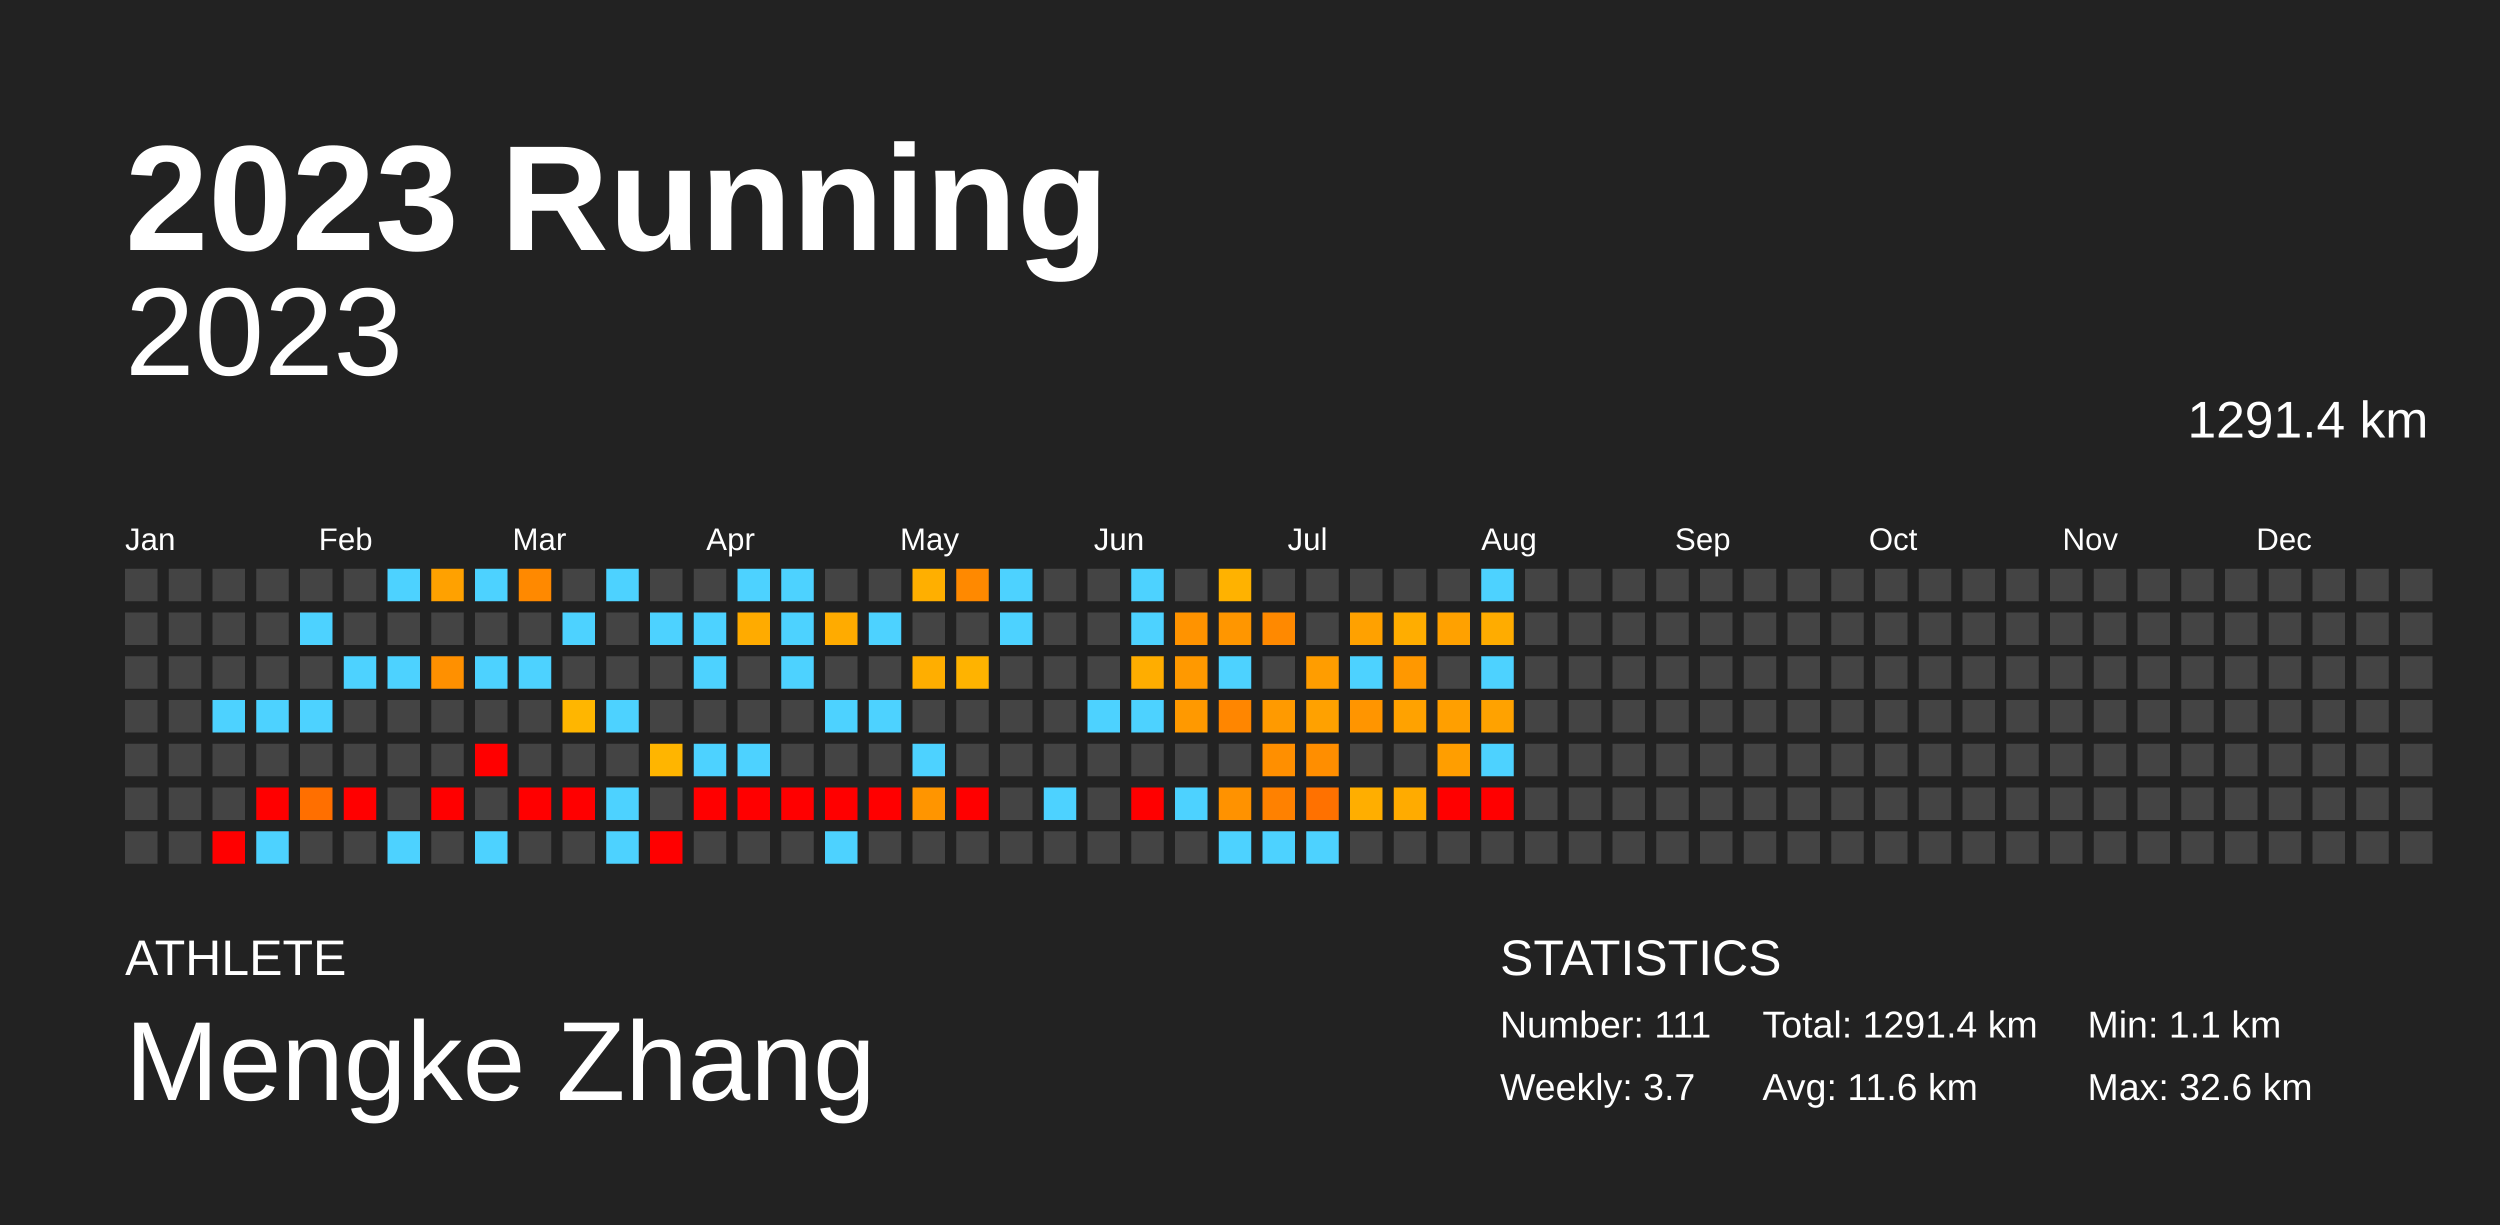
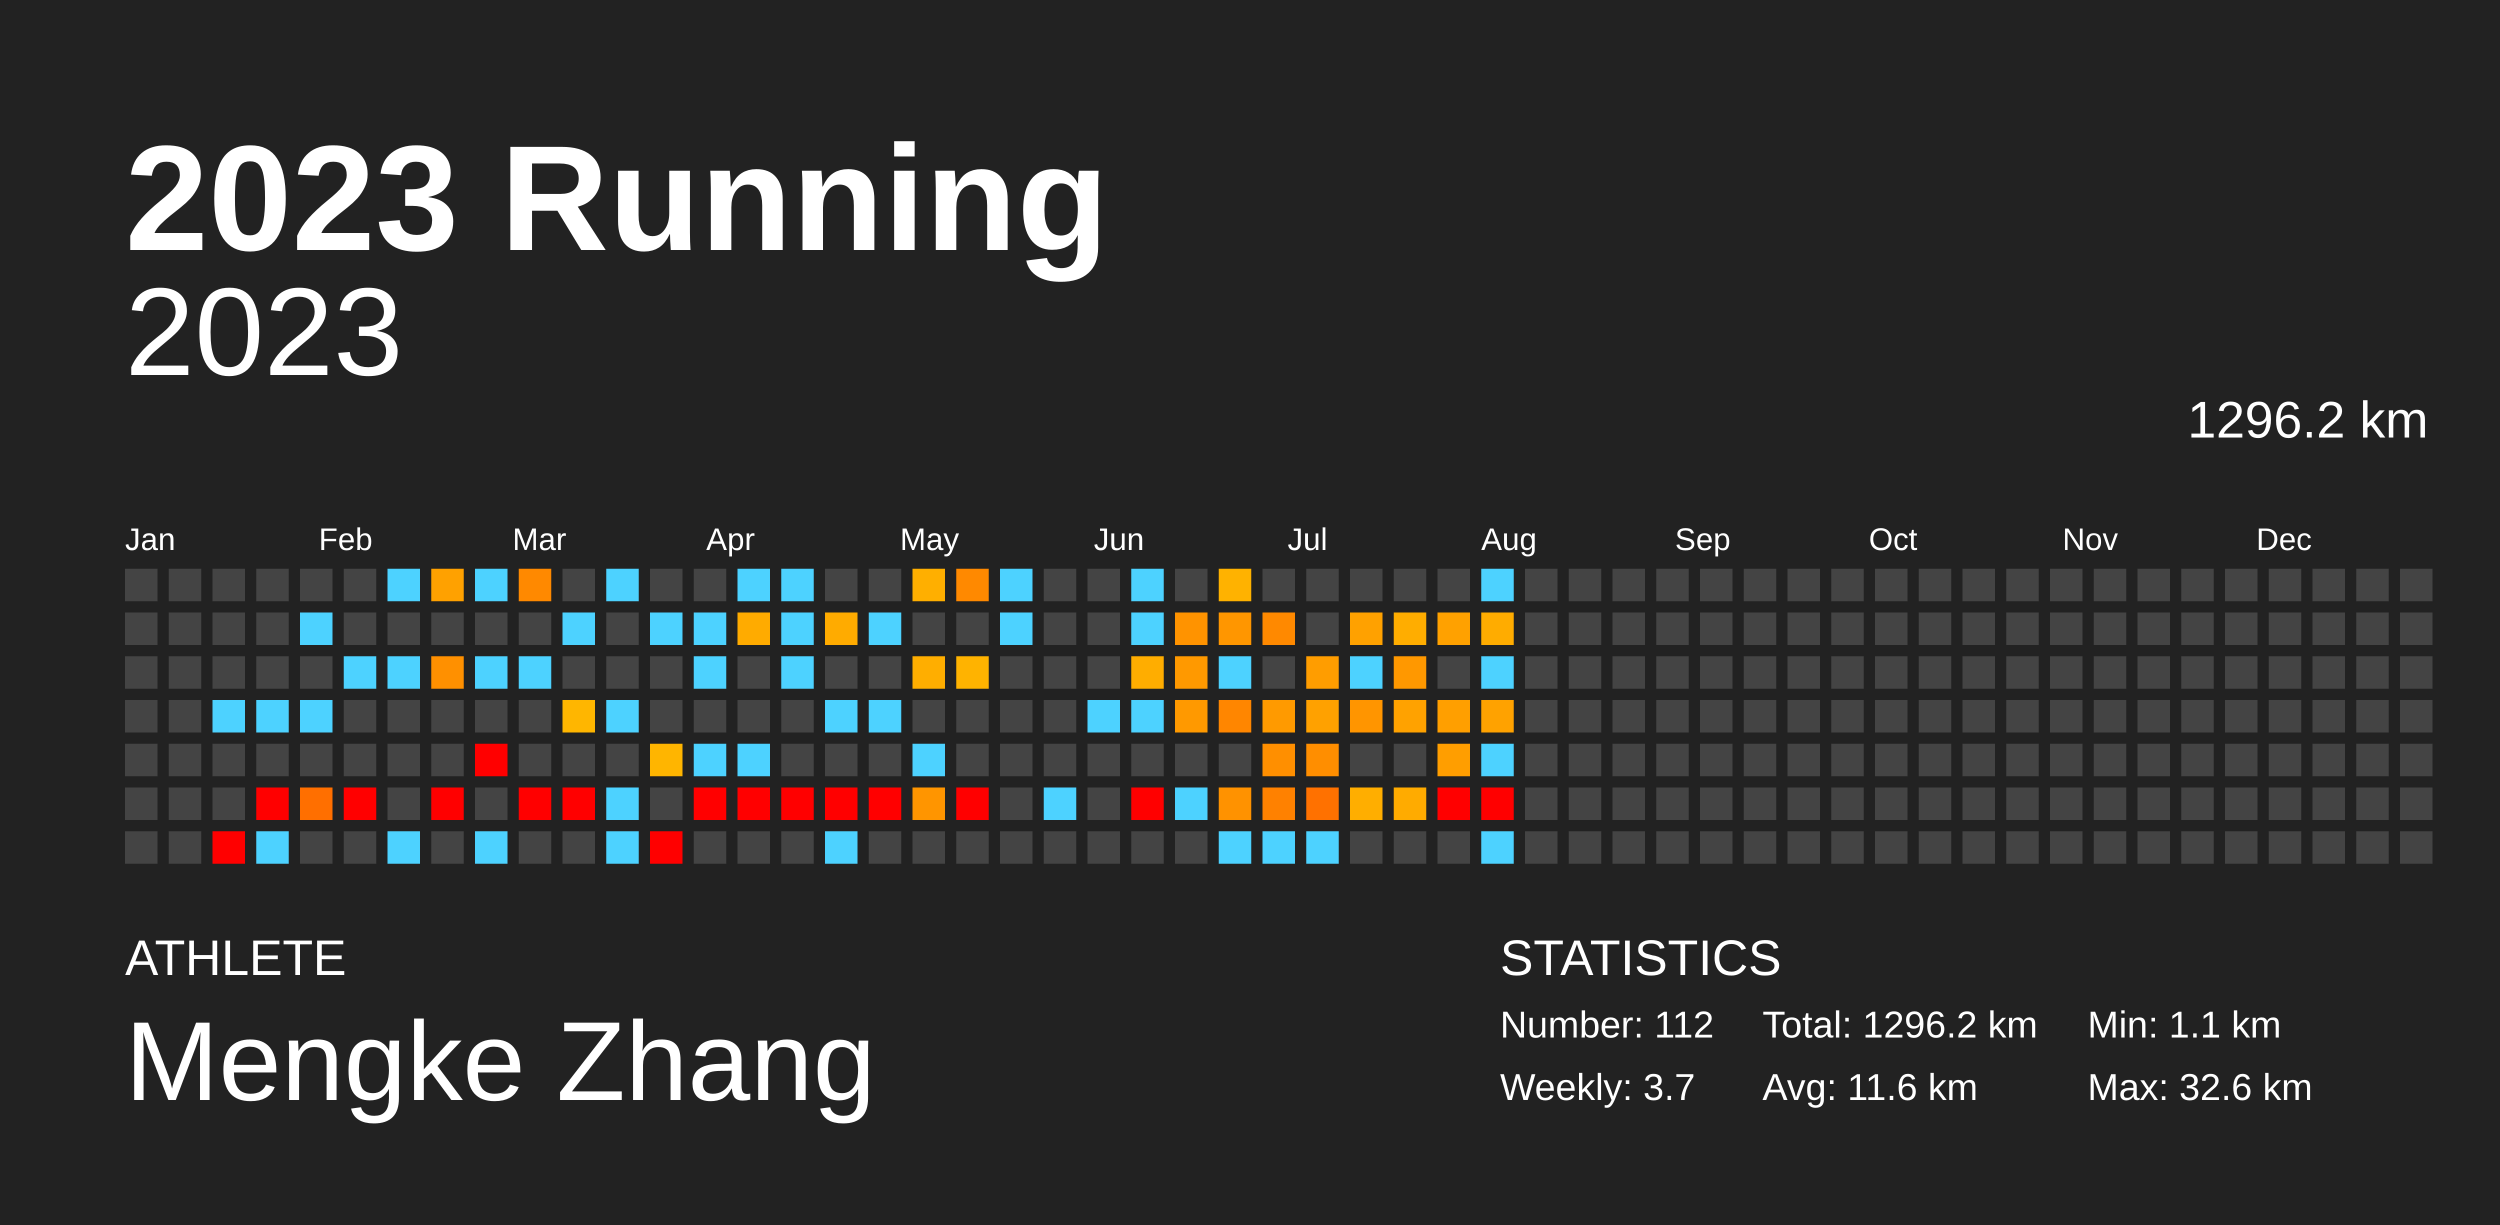
<svg xmlns="http://www.w3.org/2000/svg" baseProfile="full" height="98mm" version="1.1" viewBox="0,0,200,98" width="200mm">
  <defs />
  <rect fill="#222222" height="98" width="200" x="0" y="0" />
  <text fill="#FFFFFF" style="font-size:12px; font-family:Arial; font-weight:bold;" x="10" y="20">2023 Running</text>
  <text fill="#FFFFFF" style="font-size:4px; font-family:Arial" x="10" y="78">ATHLETE</text>
  <text fill="#FFFFFF" style="font-size:9px; font-family:Arial" x="10" y="88">Mengke Zhang</text>
  <text fill="#FFFFFF" style="font-size:4px; font-family:Arial" x="120" y="78">STATISTICS</text>
-   <text fill="#FFFFFF" style="font-size:3px; font-family:Arial" x="120" y="83">Number: 111</text>
+   <text fill="#FFFFFF" style="font-size:3px; font-family:Arial" x="120" y="83">Number: 112</text>
  <text fill="#FFFFFF" style="font-size:3px; font-family:Arial" x="120" y="88">Weekly: 3.7</text>
-   <text fill="#FFFFFF" style="font-size:3px; font-family:Arial" x="141" y="83">Total: 1291.4 km</text>
+   <text fill="#FFFFFF" style="font-size:3px; font-family:Arial" x="141" y="83">Total: 1296.2 km</text>
  <text fill="#FFFFFF" style="font-size:3px; font-family:Arial" x="141" y="88">Avg: 11.6 km</text>
  <text fill="#FFFFFF" style="font-size:3px; font-family:Arial" x="167" y="83">Min: 1.1 km</text>
  <text fill="#FFFFFF" style="font-size:3px; font-family:Arial" x="167" y="88">Max: 32.6 km</text>
  <text alignment-baseline="hanging" fill="#FFFFFF" style="font-size:10.0px; font-family:Arial;" x="10" y="30">2023</text>
-   <text alignment-baseline="hanging" fill="#FFFFFF" style="font-size:4.125px; font-family:Arial;" x="175" y="35">1291.4 km</text>
+   <text alignment-baseline="hanging" fill="#FFFFFF" style="font-size:4.125px; font-family:Arial;" x="175" y="35">1296.2 km</text>
  <text fill="#FFFFFF" style="font-size:2.5px; font-family:Arial" x="10.0" y="44">Jan</text>
  <text fill="#FFFFFF" style="font-size:2.5px; font-family:Arial" x="25.5" y="44">Feb</text>
  <text fill="#FFFFFF" style="font-size:2.5px; font-family:Arial" x="41.0" y="44">Mar</text>
  <text fill="#FFFFFF" style="font-size:2.5px; font-family:Arial" x="56.5" y="44">Apr</text>
  <text fill="#FFFFFF" style="font-size:2.5px; font-family:Arial" x="72.0" y="44">May</text>
  <text fill="#FFFFFF" style="font-size:2.5px; font-family:Arial" x="87.5" y="44">Jun</text>
  <text fill="#FFFFFF" style="font-size:2.5px; font-family:Arial" x="103.0" y="44">Jul</text>
  <text fill="#FFFFFF" style="font-size:2.5px; font-family:Arial" x="118.5" y="44">Aug</text>
  <text fill="#FFFFFF" style="font-size:2.5px; font-family:Arial" x="134.0" y="44">Sep</text>
  <text fill="#FFFFFF" style="font-size:2.5px; font-family:Arial" x="149.5" y="44">Oct</text>
  <text fill="#FFFFFF" style="font-size:2.5px; font-family:Arial" x="165.0" y="44">Nov</text>
  <text fill="#FFFFFF" style="font-size:2.5px; font-family:Arial" x="180.5" y="44">Dec</text>
  <rect fill="#444444" height="2.6" width="2.6" x="10.0" y="45.5" />
  <rect fill="#444444" height="2.6" width="2.6" x="10.0" y="49.0" />
  <rect fill="#444444" height="2.6" width="2.6" x="10.0" y="52.5" />
  <rect fill="#444444" height="2.6" width="2.6" x="10.0" y="56.0" />
  <rect fill="#444444" height="2.6" width="2.6" x="10.0" y="59.5" />
  <rect fill="#444444" height="2.6" width="2.6" x="10.0" y="63.0" />
  <rect fill="#444444" height="2.6" width="2.6" x="10.0" y="66.5" />
  <rect fill="#444444" height="2.6" width="2.6" x="13.5" y="45.5" />
  <rect fill="#444444" height="2.6" width="2.6" x="13.5" y="49.0" />
  <rect fill="#444444" height="2.6" width="2.6" x="13.5" y="52.5" />
  <rect fill="#444444" height="2.6" width="2.6" x="13.5" y="56.0" />
  <rect fill="#444444" height="2.6" width="2.6" x="13.5" y="59.5" />
  <rect fill="#444444" height="2.6" width="2.6" x="13.5" y="63.0" />
  <rect fill="#444444" height="2.6" width="2.6" x="13.5" y="66.5" />
  <rect fill="#444444" height="2.6" width="2.6" x="17.0" y="45.5" />
  <rect fill="#444444" height="2.6" width="2.6" x="17.0" y="49.0" />
  <rect fill="#444444" height="2.6" width="2.6" x="17.0" y="52.5" />
  <rect fill="#4dd2ff" height="2.6" width="2.6" x="17.0" y="56.0" />
  <rect fill="#444444" height="2.6" width="2.6" x="17.0" y="59.5" />
  <rect fill="#444444" height="2.6" width="2.6" x="17.0" y="63.0" />
  <rect fill="red" height="2.6" width="2.6" x="17.0" y="66.5" />
  <rect fill="#444444" height="2.6" width="2.6" x="20.5" y="45.5" />
  <rect fill="#444444" height="2.6" width="2.6" x="20.5" y="49.0" />
  <rect fill="#444444" height="2.6" width="2.6" x="20.5" y="52.5" />
  <rect fill="#4dd2ff" height="2.6" width="2.6" x="20.5" y="56.0" />
  <rect fill="#444444" height="2.6" width="2.6" x="20.5" y="59.5" />
  <rect fill="red" height="2.6" width="2.6" x="20.5" y="63.0" />
  <rect fill="#4dd2ff" height="2.6" width="2.6" x="20.5" y="66.5" />
  <rect fill="#444444" height="2.6" width="2.6" x="24.0" y="45.5" />
  <rect fill="#4dd2ff" height="2.6" width="2.6" x="24.0" y="49.0" />
  <rect fill="#444444" height="2.6" width="2.6" x="24.0" y="52.5" />
  <rect fill="#4dd2ff" height="2.6" width="2.6" x="24.0" y="56.0" />
  <rect fill="#444444" height="2.6" width="2.6" x="24.0" y="59.5" />
  <rect fill="#ff6f00" height="2.6" width="2.6" x="24.0" y="63.0" />
  <rect fill="#444444" height="2.6" width="2.6" x="24.0" y="66.5" />
  <rect fill="#444444" height="2.6" width="2.6" x="27.5" y="45.5" />
  <rect fill="#444444" height="2.6" width="2.6" x="27.5" y="49.0" />
  <rect fill="#4dd2ff" height="2.6" width="2.6" x="27.5" y="52.5" />
  <rect fill="#444444" height="2.6" width="2.6" x="27.5" y="56.0" />
  <rect fill="#444444" height="2.6" width="2.6" x="27.5" y="59.5" />
  <rect fill="red" height="2.6" width="2.6" x="27.5" y="63.0" />
  <rect fill="#444444" height="2.6" width="2.6" x="27.5" y="66.5" />
  <rect fill="#4dd2ff" height="2.6" width="2.6" x="31.0" y="45.5" />
  <rect fill="#444444" height="2.6" width="2.6" x="31.0" y="49.0" />
  <rect fill="#4dd2ff" height="2.6" width="2.6" x="31.0" y="52.5" />
  <rect fill="#444444" height="2.6" width="2.6" x="31.0" y="56.0" />
  <rect fill="#444444" height="2.6" width="2.6" x="31.0" y="59.5" />
  <rect fill="#444444" height="2.6" width="2.6" x="31.0" y="63.0" />
  <rect fill="#4dd2ff" height="2.6" width="2.6" x="31.0" y="66.5" />
  <rect fill="#ffa100" height="2.6" width="2.6" x="34.5" y="45.5" />
  <rect fill="#444444" height="2.6" width="2.6" x="34.5" y="49.0" />
  <rect fill="#ff9000" height="2.6" width="2.6" x="34.5" y="52.5" />
  <rect fill="#444444" height="2.6" width="2.6" x="34.5" y="56.0" />
  <rect fill="#444444" height="2.6" width="2.6" x="34.5" y="59.5" />
  <rect fill="red" height="2.6" width="2.6" x="34.5" y="63.0" />
  <rect fill="#444444" height="2.6" width="2.6" x="34.5" y="66.5" />
  <rect fill="#4dd2ff" height="2.6" width="2.6" x="38.0" y="45.5" />
  <rect fill="#444444" height="2.6" width="2.6" x="38.0" y="49.0" />
  <rect fill="#4dd2ff" height="2.6" width="2.6" x="38.0" y="52.5" />
  <rect fill="#444444" height="2.6" width="2.6" x="38.0" y="56.0" />
  <rect fill="red" height="2.6" width="2.6" x="38.0" y="59.5" />
  <rect fill="#444444" height="2.6" width="2.6" x="38.0" y="63.0" />
  <rect fill="#4dd2ff" height="2.6" width="2.6" x="38.0" y="66.5" />
  <rect fill="#ff8900" height="2.6" width="2.6" x="41.5" y="45.5" />
  <rect fill="#444444" height="2.6" width="2.6" x="41.5" y="49.0" />
  <rect fill="#4dd2ff" height="2.6" width="2.6" x="41.5" y="52.5" />
  <rect fill="#444444" height="2.6" width="2.6" x="41.5" y="56.0" />
  <rect fill="#444444" height="2.6" width="2.6" x="41.5" y="59.5" />
  <rect fill="red" height="2.6" width="2.6" x="41.5" y="63.0" />
  <rect fill="#444444" height="2.6" width="2.6" x="41.5" y="66.5" />
  <rect fill="#444444" height="2.6" width="2.6" x="45.0" y="45.5" />
  <rect fill="#4dd2ff" height="2.6" width="2.6" x="45.0" y="49.0" />
  <rect fill="#444444" height="2.6" width="2.6" x="45.0" y="52.5" />
  <rect fill="#ffb600" height="2.6" width="2.6" x="45.0" y="56.0" />
  <rect fill="#444444" height="2.6" width="2.6" x="45.0" y="59.5" />
  <rect fill="red" height="2.6" width="2.6" x="45.0" y="63.0" />
  <rect fill="#444444" height="2.6" width="2.6" x="45.0" y="66.5" />
  <rect fill="#4dd2ff" height="2.6" width="2.6" x="48.5" y="45.5" />
  <rect fill="#444444" height="2.6" width="2.6" x="48.5" y="49.0" />
  <rect fill="#444444" height="2.6" width="2.6" x="48.5" y="52.5" />
  <rect fill="#4dd2ff" height="2.6" width="2.6" x="48.5" y="56.0" />
  <rect fill="#444444" height="2.6" width="2.6" x="48.5" y="59.5" />
  <rect fill="#4dd2ff" height="2.6" width="2.6" x="48.5" y="63.0" />
  <rect fill="#4dd2ff" height="2.6" width="2.6" x="48.5" y="66.5" />
  <rect fill="#444444" height="2.6" width="2.6" x="52.0" y="45.5" />
  <rect fill="#4dd2ff" height="2.6" width="2.6" x="52.0" y="49.0" />
  <rect fill="#444444" height="2.6" width="2.6" x="52.0" y="52.5" />
  <rect fill="#444444" height="2.6" width="2.6" x="52.0" y="56.0" />
  <rect fill="#ffb500" height="2.6" width="2.6" x="52.0" y="59.5" />
  <rect fill="#444444" height="2.6" width="2.6" x="52.0" y="63.0" />
  <rect fill="red" height="2.6" width="2.6" x="52.0" y="66.5" />
  <rect fill="#444444" height="2.6" width="2.6" x="55.5" y="45.5" />
  <rect fill="#4dd2ff" height="2.6" width="2.6" x="55.5" y="49.0" />
  <rect fill="#4dd2ff" height="2.6" width="2.6" x="55.5" y="52.5" />
  <rect fill="#444444" height="2.6" width="2.6" x="55.5" y="56.0" />
  <rect fill="#4dd2ff" height="2.6" width="2.6" x="55.5" y="59.5" />
  <rect fill="red" height="2.6" width="2.6" x="55.5" y="63.0" />
  <rect fill="#444444" height="2.6" width="2.6" x="55.5" y="66.5" />
  <rect fill="#4dd2ff" height="2.6" width="2.6" x="59.0" y="45.5" />
  <rect fill="#ffab00" height="2.6" width="2.6" x="59.0" y="49.0" />
  <rect fill="#444444" height="2.6" width="2.6" x="59.0" y="52.5" />
  <rect fill="#444444" height="2.6" width="2.6" x="59.0" y="56.0" />
  <rect fill="#4dd2ff" height="2.6" width="2.6" x="59.0" y="59.5" />
  <rect fill="red" height="2.6" width="2.6" x="59.0" y="63.0" />
  <rect fill="#444444" height="2.6" width="2.6" x="59.0" y="66.5" />
  <rect fill="#4dd2ff" height="2.6" width="2.6" x="62.5" y="45.5" />
  <rect fill="#4dd2ff" height="2.6" width="2.6" x="62.5" y="49.0" />
  <rect fill="#4dd2ff" height="2.6" width="2.6" x="62.5" y="52.5" />
  <rect fill="#444444" height="2.6" width="2.6" x="62.5" y="56.0" />
  <rect fill="#444444" height="2.6" width="2.6" x="62.5" y="59.5" />
  <rect fill="red" height="2.6" width="2.6" x="62.5" y="63.0" />
  <rect fill="#444444" height="2.6" width="2.6" x="62.5" y="66.5" />
  <rect fill="#444444" height="2.6" width="2.6" x="66.0" y="45.5" />
  <rect fill="#ffab00" height="2.6" width="2.6" x="66.0" y="49.0" />
  <rect fill="#444444" height="2.6" width="2.6" x="66.0" y="52.5" />
  <rect fill="#4dd2ff" height="2.6" width="2.6" x="66.0" y="56.0" />
  <rect fill="#444444" height="2.6" width="2.6" x="66.0" y="59.5" />
  <rect fill="red" height="2.6" width="2.6" x="66.0" y="63.0" />
  <rect fill="#4dd2ff" height="2.6" width="2.6" x="66.0" y="66.5" />
  <rect fill="#444444" height="2.6" width="2.6" x="69.5" y="45.5" />
  <rect fill="#4dd2ff" height="2.6" width="2.6" x="69.5" y="49.0" />
  <rect fill="#444444" height="2.6" width="2.6" x="69.5" y="52.5" />
  <rect fill="#4dd2ff" height="2.6" width="2.6" x="69.5" y="56.0" />
  <rect fill="#444444" height="2.6" width="2.6" x="69.5" y="59.5" />
  <rect fill="red" height="2.6" width="2.6" x="69.5" y="63.0" />
  <rect fill="#444444" height="2.6" width="2.6" x="69.5" y="66.5" />
  <rect fill="#ffaf00" height="2.6" width="2.6" x="73.0" y="45.5" />
  <rect fill="#444444" height="2.6" width="2.6" x="73.0" y="49.0" />
  <rect fill="#ffae00" height="2.6" width="2.6" x="73.0" y="52.5" />
  <rect fill="#444444" height="2.6" width="2.6" x="73.0" y="56.0" />
  <rect fill="#4dd2ff" height="2.6" width="2.6" x="73.0" y="59.5" />
  <rect fill="#ff9500" height="2.6" width="2.6" x="73.0" y="63.0" />
  <rect fill="#444444" height="2.6" width="2.6" x="73.0" y="66.5" />
  <rect fill="#ff8900" height="2.6" width="2.6" x="76.5" y="45.5" />
  <rect fill="#444444" height="2.6" width="2.6" x="76.5" y="49.0" />
  <rect fill="#ffb300" height="2.6" width="2.6" x="76.5" y="52.5" />
  <rect fill="#444444" height="2.6" width="2.6" x="76.5" y="56.0" />
  <rect fill="#444444" height="2.6" width="2.6" x="76.5" y="59.5" />
  <rect fill="red" height="2.6" width="2.6" x="76.5" y="63.0" />
  <rect fill="#444444" height="2.6" width="2.6" x="76.5" y="66.5" />
  <rect fill="#4dd2ff" height="2.6" width="2.6" x="80.0" y="45.5" />
  <rect fill="#4dd2ff" height="2.6" width="2.6" x="80.0" y="49.0" />
  <rect fill="#444444" height="2.6" width="2.6" x="80.0" y="52.5" />
  <rect fill="#444444" height="2.6" width="2.6" x="80.0" y="56.0" />
  <rect fill="#444444" height="2.6" width="2.6" x="80.0" y="59.5" />
  <rect fill="#444444" height="2.6" width="2.6" x="80.0" y="63.0" />
  <rect fill="#444444" height="2.6" width="2.6" x="80.0" y="66.5" />
  <rect fill="#444444" height="2.6" width="2.6" x="83.5" y="45.5" />
  <rect fill="#444444" height="2.6" width="2.6" x="83.5" y="49.0" />
  <rect fill="#444444" height="2.6" width="2.6" x="83.5" y="52.5" />
  <rect fill="#444444" height="2.6" width="2.6" x="83.5" y="56.0" />
  <rect fill="#444444" height="2.6" width="2.6" x="83.5" y="59.5" />
  <rect fill="#4dd2ff" height="2.6" width="2.6" x="83.5" y="63.0" />
  <rect fill="#444444" height="2.6" width="2.6" x="83.5" y="66.5" />
  <rect fill="#444444" height="2.6" width="2.6" x="87.0" y="45.5" />
  <rect fill="#444444" height="2.6" width="2.6" x="87.0" y="49.0" />
  <rect fill="#444444" height="2.6" width="2.6" x="87.0" y="52.5" />
  <rect fill="#4dd2ff" height="2.6" width="2.6" x="87.0" y="56.0" />
  <rect fill="#444444" height="2.6" width="2.6" x="87.0" y="59.5" />
  <rect fill="#444444" height="2.6" width="2.6" x="87.0" y="63.0" />
  <rect fill="#444444" height="2.6" width="2.6" x="87.0" y="66.5" />
  <rect fill="#4dd2ff" height="2.6" width="2.6" x="90.5" y="45.5" />
  <rect fill="#4dd2ff" height="2.6" width="2.6" x="90.5" y="49.0" />
  <rect fill="#ffad00" height="2.6" width="2.6" x="90.5" y="52.5" />
  <rect fill="#4dd2ff" height="2.6" width="2.6" x="90.5" y="56.0" />
  <rect fill="#444444" height="2.6" width="2.6" x="90.5" y="59.5" />
  <rect fill="red" height="2.6" width="2.6" x="90.5" y="63.0" />
  <rect fill="#444444" height="2.6" width="2.6" x="90.5" y="66.5" />
  <rect fill="#444444" height="2.6" width="2.6" x="94.0" y="45.5" />
  <rect fill="#ff9300" height="2.6" width="2.6" x="94.0" y="49.0" />
  <rect fill="#ff9900" height="2.6" width="2.6" x="94.0" y="52.5" />
  <rect fill="#ff9900" height="2.6" width="2.6" x="94.0" y="56.0" />
  <rect fill="#444444" height="2.6" width="2.6" x="94.0" y="59.5" />
  <rect fill="#4dd2ff" height="2.6" width="2.6" x="94.0" y="63.0" />
  <rect fill="#444444" height="2.6" width="2.6" x="94.0" y="66.5" />
  <rect fill="#ffb200" height="2.6" width="2.6" x="97.5" y="45.5" />
  <rect fill="#ff9600" height="2.6" width="2.6" x="97.5" y="49.0" />
  <rect fill="#4dd2ff" height="2.6" width="2.6" x="97.5" y="52.5" />
  <rect fill="#ff8600" height="2.6" width="2.6" x="97.5" y="56.0" />
  <rect fill="#444444" height="2.6" width="2.6" x="97.5" y="59.5" />
  <rect fill="#ff9200" height="2.6" width="2.6" x="97.5" y="63.0" />
  <rect fill="#4dd2ff" height="2.6" width="2.6" x="97.5" y="66.5" />
  <rect fill="#444444" height="2.6" width="2.6" x="101.0" y="45.5" />
  <rect fill="#ff8900" height="2.6" width="2.6" x="101.0" y="49.0" />
  <rect fill="#444444" height="2.6" width="2.6" x="101.0" y="52.5" />
  <rect fill="#ff9a00" height="2.6" width="2.6" x="101.0" y="56.0" />
  <rect fill="#ff8f00" height="2.6" width="2.6" x="101.0" y="59.5" />
  <rect fill="#ff8100" height="2.6" width="2.6" x="101.0" y="63.0" />
  <rect fill="#4dd2ff" height="2.6" width="2.6" x="101.0" y="66.5" />
  <rect fill="#444444" height="2.6" width="2.6" x="104.5" y="45.5" />
  <rect fill="#444444" height="2.6" width="2.6" x="104.5" y="49.0" />
  <rect fill="#ff9d00" height="2.6" width="2.6" x="104.5" y="52.5" />
  <rect fill="#ffa100" height="2.6" width="2.6" x="104.5" y="56.0" />
  <rect fill="#ff8e00" height="2.6" width="2.6" x="104.5" y="59.5" />
  <rect fill="#ff7100" height="2.6" width="2.6" x="104.5" y="63.0" />
  <rect fill="#4dd2ff" height="2.6" width="2.6" x="104.5" y="66.5" />
  <rect fill="#444444" height="2.6" width="2.6" x="108.0" y="45.5" />
  <rect fill="#ffa100" height="2.6" width="2.6" x="108.0" y="49.0" />
  <rect fill="#4dd2ff" height="2.6" width="2.6" x="108.0" y="52.5" />
  <rect fill="#ff9500" height="2.6" width="2.6" x="108.0" y="56.0" />
  <rect fill="#444444" height="2.6" width="2.6" x="108.0" y="59.5" />
  <rect fill="#ffae00" height="2.6" width="2.6" x="108.0" y="63.0" />
  <rect fill="#444444" height="2.6" width="2.6" x="108.0" y="66.5" />
  <rect fill="#444444" height="2.6" width="2.6" x="111.5" y="45.5" />
  <rect fill="#ffad00" height="2.6" width="2.6" x="111.5" y="49.0" />
  <rect fill="#ff9800" height="2.6" width="2.6" x="111.5" y="52.5" />
  <rect fill="#ffa200" height="2.6" width="2.6" x="111.5" y="56.0" />
  <rect fill="#444444" height="2.6" width="2.6" x="111.5" y="59.5" />
  <rect fill="#ffab00" height="2.6" width="2.6" x="111.5" y="63.0" />
  <rect fill="#444444" height="2.6" width="2.6" x="111.5" y="66.5" />
  <rect fill="#444444" height="2.6" width="2.6" x="115.0" y="45.5" />
  <rect fill="#ffa100" height="2.6" width="2.6" x="115.0" y="49.0" />
  <rect fill="#444444" height="2.6" width="2.6" x="115.0" y="52.5" />
  <rect fill="#ff9f00" height="2.6" width="2.6" x="115.0" y="56.0" />
  <rect fill="#ff9e00" height="2.6" width="2.6" x="115.0" y="59.5" />
  <rect fill="red" height="2.6" width="2.6" x="115.0" y="63.0" />
  <rect fill="#444444" height="2.6" width="2.6" x="115.0" y="66.5" />
  <rect fill="#4dd2ff" height="2.6" width="2.6" x="118.5" y="45.5" />
  <rect fill="#ffac00" height="2.6" width="2.6" x="118.5" y="49.0" />
  <rect fill="#4dd2ff" height="2.6" width="2.6" x="118.5" y="52.5" />
  <rect fill="#ffa200" height="2.6" width="2.6" x="118.5" y="56.0" />
  <rect fill="#4dd2ff" height="2.6" width="2.6" x="118.5" y="59.5" />
  <rect fill="red" height="2.6" width="2.6" x="118.5" y="63.0" />
-   <rect fill="#444444" height="2.6" width="2.6" x="118.5" y="66.5" />
+   <rect fill="#4dd2ff" height="2.6" width="2.6" x="118.5" y="66.5" />
  <rect fill="#444444" height="2.6" width="2.6" x="122.0" y="45.5" />
  <rect fill="#444444" height="2.6" width="2.6" x="122.0" y="49.0" />
  <rect fill="#444444" height="2.6" width="2.6" x="122.0" y="52.5" />
  <rect fill="#444444" height="2.6" width="2.6" x="122.0" y="56.0" />
  <rect fill="#444444" height="2.6" width="2.6" x="122.0" y="59.5" />
  <rect fill="#444444" height="2.6" width="2.6" x="122.0" y="63.0" />
  <rect fill="#444444" height="2.6" width="2.6" x="122.0" y="66.5" />
  <rect fill="#444444" height="2.6" width="2.6" x="125.5" y="45.5" />
  <rect fill="#444444" height="2.6" width="2.6" x="125.5" y="49.0" />
  <rect fill="#444444" height="2.6" width="2.6" x="125.5" y="52.5" />
  <rect fill="#444444" height="2.6" width="2.6" x="125.5" y="56.0" />
  <rect fill="#444444" height="2.6" width="2.6" x="125.5" y="59.5" />
  <rect fill="#444444" height="2.6" width="2.6" x="125.5" y="63.0" />
  <rect fill="#444444" height="2.6" width="2.6" x="125.5" y="66.5" />
  <rect fill="#444444" height="2.6" width="2.6" x="129.0" y="45.5" />
  <rect fill="#444444" height="2.6" width="2.6" x="129.0" y="49.0" />
  <rect fill="#444444" height="2.6" width="2.6" x="129.0" y="52.5" />
  <rect fill="#444444" height="2.6" width="2.6" x="129.0" y="56.0" />
  <rect fill="#444444" height="2.6" width="2.6" x="129.0" y="59.5" />
  <rect fill="#444444" height="2.6" width="2.6" x="129.0" y="63.0" />
  <rect fill="#444444" height="2.6" width="2.6" x="129.0" y="66.5" />
  <rect fill="#444444" height="2.6" width="2.6" x="132.5" y="45.5" />
  <rect fill="#444444" height="2.6" width="2.6" x="132.5" y="49.0" />
  <rect fill="#444444" height="2.6" width="2.6" x="132.5" y="52.5" />
  <rect fill="#444444" height="2.6" width="2.6" x="132.5" y="56.0" />
  <rect fill="#444444" height="2.6" width="2.6" x="132.5" y="59.5" />
  <rect fill="#444444" height="2.6" width="2.6" x="132.5" y="63.0" />
  <rect fill="#444444" height="2.6" width="2.6" x="132.5" y="66.5" />
  <rect fill="#444444" height="2.6" width="2.6" x="136.0" y="45.5" />
  <rect fill="#444444" height="2.6" width="2.6" x="136.0" y="49.0" />
  <rect fill="#444444" height="2.6" width="2.6" x="136.0" y="52.5" />
  <rect fill="#444444" height="2.6" width="2.6" x="136.0" y="56.0" />
  <rect fill="#444444" height="2.6" width="2.6" x="136.0" y="59.5" />
  <rect fill="#444444" height="2.6" width="2.6" x="136.0" y="63.0" />
  <rect fill="#444444" height="2.6" width="2.6" x="136.0" y="66.5" />
  <rect fill="#444444" height="2.6" width="2.6" x="139.5" y="45.5" />
  <rect fill="#444444" height="2.6" width="2.6" x="139.5" y="49.0" />
  <rect fill="#444444" height="2.6" width="2.6" x="139.5" y="52.5" />
  <rect fill="#444444" height="2.6" width="2.6" x="139.5" y="56.0" />
  <rect fill="#444444" height="2.6" width="2.6" x="139.5" y="59.5" />
  <rect fill="#444444" height="2.6" width="2.6" x="139.5" y="63.0" />
  <rect fill="#444444" height="2.6" width="2.6" x="139.5" y="66.5" />
  <rect fill="#444444" height="2.6" width="2.6" x="143.0" y="45.5" />
  <rect fill="#444444" height="2.6" width="2.6" x="143.0" y="49.0" />
  <rect fill="#444444" height="2.6" width="2.6" x="143.0" y="52.5" />
  <rect fill="#444444" height="2.6" width="2.6" x="143.0" y="56.0" />
  <rect fill="#444444" height="2.6" width="2.6" x="143.0" y="59.5" />
  <rect fill="#444444" height="2.6" width="2.6" x="143.0" y="63.0" />
  <rect fill="#444444" height="2.6" width="2.6" x="143.0" y="66.5" />
  <rect fill="#444444" height="2.6" width="2.6" x="146.5" y="45.5" />
  <rect fill="#444444" height="2.6" width="2.6" x="146.5" y="49.0" />
  <rect fill="#444444" height="2.6" width="2.6" x="146.5" y="52.5" />
  <rect fill="#444444" height="2.6" width="2.6" x="146.5" y="56.0" />
  <rect fill="#444444" height="2.6" width="2.6" x="146.5" y="59.5" />
  <rect fill="#444444" height="2.6" width="2.6" x="146.5" y="63.0" />
  <rect fill="#444444" height="2.6" width="2.6" x="146.5" y="66.5" />
  <rect fill="#444444" height="2.6" width="2.6" x="150.0" y="45.5" />
  <rect fill="#444444" height="2.6" width="2.6" x="150.0" y="49.0" />
  <rect fill="#444444" height="2.6" width="2.6" x="150.0" y="52.5" />
  <rect fill="#444444" height="2.6" width="2.6" x="150.0" y="56.0" />
  <rect fill="#444444" height="2.6" width="2.6" x="150.0" y="59.5" />
  <rect fill="#444444" height="2.6" width="2.6" x="150.0" y="63.0" />
  <rect fill="#444444" height="2.6" width="2.6" x="150.0" y="66.5" />
  <rect fill="#444444" height="2.6" width="2.6" x="153.5" y="45.5" />
  <rect fill="#444444" height="2.6" width="2.6" x="153.5" y="49.0" />
  <rect fill="#444444" height="2.6" width="2.6" x="153.5" y="52.5" />
  <rect fill="#444444" height="2.6" width="2.6" x="153.5" y="56.0" />
  <rect fill="#444444" height="2.6" width="2.6" x="153.5" y="59.5" />
  <rect fill="#444444" height="2.6" width="2.6" x="153.5" y="63.0" />
  <rect fill="#444444" height="2.6" width="2.6" x="153.5" y="66.5" />
  <rect fill="#444444" height="2.6" width="2.6" x="157.0" y="45.5" />
  <rect fill="#444444" height="2.6" width="2.6" x="157.0" y="49.0" />
  <rect fill="#444444" height="2.6" width="2.6" x="157.0" y="52.5" />
  <rect fill="#444444" height="2.6" width="2.6" x="157.0" y="56.0" />
  <rect fill="#444444" height="2.6" width="2.6" x="157.0" y="59.5" />
  <rect fill="#444444" height="2.6" width="2.6" x="157.0" y="63.0" />
  <rect fill="#444444" height="2.6" width="2.6" x="157.0" y="66.5" />
  <rect fill="#444444" height="2.6" width="2.6" x="160.5" y="45.5" />
  <rect fill="#444444" height="2.6" width="2.6" x="160.5" y="49.0" />
  <rect fill="#444444" height="2.6" width="2.6" x="160.5" y="52.5" />
  <rect fill="#444444" height="2.6" width="2.6" x="160.5" y="56.0" />
  <rect fill="#444444" height="2.6" width="2.6" x="160.5" y="59.5" />
  <rect fill="#444444" height="2.6" width="2.6" x="160.5" y="63.0" />
  <rect fill="#444444" height="2.6" width="2.6" x="160.5" y="66.5" />
  <rect fill="#444444" height="2.6" width="2.6" x="164.0" y="45.5" />
  <rect fill="#444444" height="2.6" width="2.6" x="164.0" y="49.0" />
  <rect fill="#444444" height="2.6" width="2.6" x="164.0" y="52.5" />
  <rect fill="#444444" height="2.6" width="2.6" x="164.0" y="56.0" />
  <rect fill="#444444" height="2.6" width="2.6" x="164.0" y="59.5" />
  <rect fill="#444444" height="2.6" width="2.6" x="164.0" y="63.0" />
  <rect fill="#444444" height="2.6" width="2.6" x="164.0" y="66.5" />
  <rect fill="#444444" height="2.6" width="2.6" x="167.5" y="45.5" />
  <rect fill="#444444" height="2.6" width="2.6" x="167.5" y="49.0" />
  <rect fill="#444444" height="2.6" width="2.6" x="167.5" y="52.5" />
  <rect fill="#444444" height="2.6" width="2.6" x="167.5" y="56.0" />
  <rect fill="#444444" height="2.6" width="2.6" x="167.5" y="59.5" />
  <rect fill="#444444" height="2.6" width="2.6" x="167.5" y="63.0" />
  <rect fill="#444444" height="2.6" width="2.6" x="167.5" y="66.5" />
  <rect fill="#444444" height="2.6" width="2.6" x="171.0" y="45.5" />
  <rect fill="#444444" height="2.6" width="2.6" x="171.0" y="49.0" />
  <rect fill="#444444" height="2.6" width="2.6" x="171.0" y="52.5" />
  <rect fill="#444444" height="2.6" width="2.6" x="171.0" y="56.0" />
  <rect fill="#444444" height="2.6" width="2.6" x="171.0" y="59.5" />
  <rect fill="#444444" height="2.6" width="2.6" x="171.0" y="63.0" />
  <rect fill="#444444" height="2.6" width="2.6" x="171.0" y="66.5" />
  <rect fill="#444444" height="2.6" width="2.6" x="174.5" y="45.5" />
  <rect fill="#444444" height="2.6" width="2.6" x="174.5" y="49.0" />
  <rect fill="#444444" height="2.6" width="2.6" x="174.5" y="52.5" />
  <rect fill="#444444" height="2.6" width="2.6" x="174.5" y="56.0" />
  <rect fill="#444444" height="2.6" width="2.6" x="174.5" y="59.5" />
  <rect fill="#444444" height="2.6" width="2.6" x="174.5" y="63.0" />
  <rect fill="#444444" height="2.6" width="2.6" x="174.5" y="66.5" />
  <rect fill="#444444" height="2.6" width="2.6" x="178.0" y="45.5" />
  <rect fill="#444444" height="2.6" width="2.6" x="178.0" y="49.0" />
  <rect fill="#444444" height="2.6" width="2.6" x="178.0" y="52.5" />
  <rect fill="#444444" height="2.6" width="2.6" x="178.0" y="56.0" />
  <rect fill="#444444" height="2.6" width="2.6" x="178.0" y="59.5" />
  <rect fill="#444444" height="2.6" width="2.6" x="178.0" y="63.0" />
  <rect fill="#444444" height="2.6" width="2.6" x="178.0" y="66.5" />
  <rect fill="#444444" height="2.6" width="2.6" x="181.5" y="45.5" />
  <rect fill="#444444" height="2.6" width="2.6" x="181.5" y="49.0" />
  <rect fill="#444444" height="2.6" width="2.6" x="181.5" y="52.5" />
  <rect fill="#444444" height="2.6" width="2.6" x="181.5" y="56.0" />
  <rect fill="#444444" height="2.6" width="2.6" x="181.5" y="59.5" />
  <rect fill="#444444" height="2.6" width="2.6" x="181.5" y="63.0" />
  <rect fill="#444444" height="2.6" width="2.6" x="181.5" y="66.5" />
  <rect fill="#444444" height="2.6" width="2.6" x="185.0" y="45.5" />
  <rect fill="#444444" height="2.6" width="2.6" x="185.0" y="49.0" />
  <rect fill="#444444" height="2.6" width="2.6" x="185.0" y="52.5" />
  <rect fill="#444444" height="2.6" width="2.6" x="185.0" y="56.0" />
  <rect fill="#444444" height="2.6" width="2.6" x="185.0" y="59.5" />
  <rect fill="#444444" height="2.6" width="2.6" x="185.0" y="63.0" />
  <rect fill="#444444" height="2.6" width="2.6" x="185.0" y="66.5" />
  <rect fill="#444444" height="2.6" width="2.6" x="188.5" y="45.5" />
  <rect fill="#444444" height="2.6" width="2.6" x="188.5" y="49.0" />
  <rect fill="#444444" height="2.6" width="2.6" x="188.5" y="52.5" />
  <rect fill="#444444" height="2.6" width="2.6" x="188.5" y="56.0" />
  <rect fill="#444444" height="2.6" width="2.6" x="188.5" y="59.5" />
  <rect fill="#444444" height="2.6" width="2.6" x="188.5" y="63.0" />
  <rect fill="#444444" height="2.6" width="2.6" x="188.5" y="66.5" />
  <rect fill="#444444" height="2.6" width="2.6" x="192.0" y="45.5" />
  <rect fill="#444444" height="2.6" width="2.6" x="192.0" y="49.0" />
  <rect fill="#444444" height="2.6" width="2.6" x="192.0" y="52.5" />
  <rect fill="#444444" height="2.6" width="2.6" x="192.0" y="56.0" />
  <rect fill="#444444" height="2.6" width="2.6" x="192.0" y="59.5" />
  <rect fill="#444444" height="2.6" width="2.6" x="192.0" y="63.0" />
  <rect fill="#444444" height="2.6" width="2.6" x="192.0" y="66.5" />
</svg>
